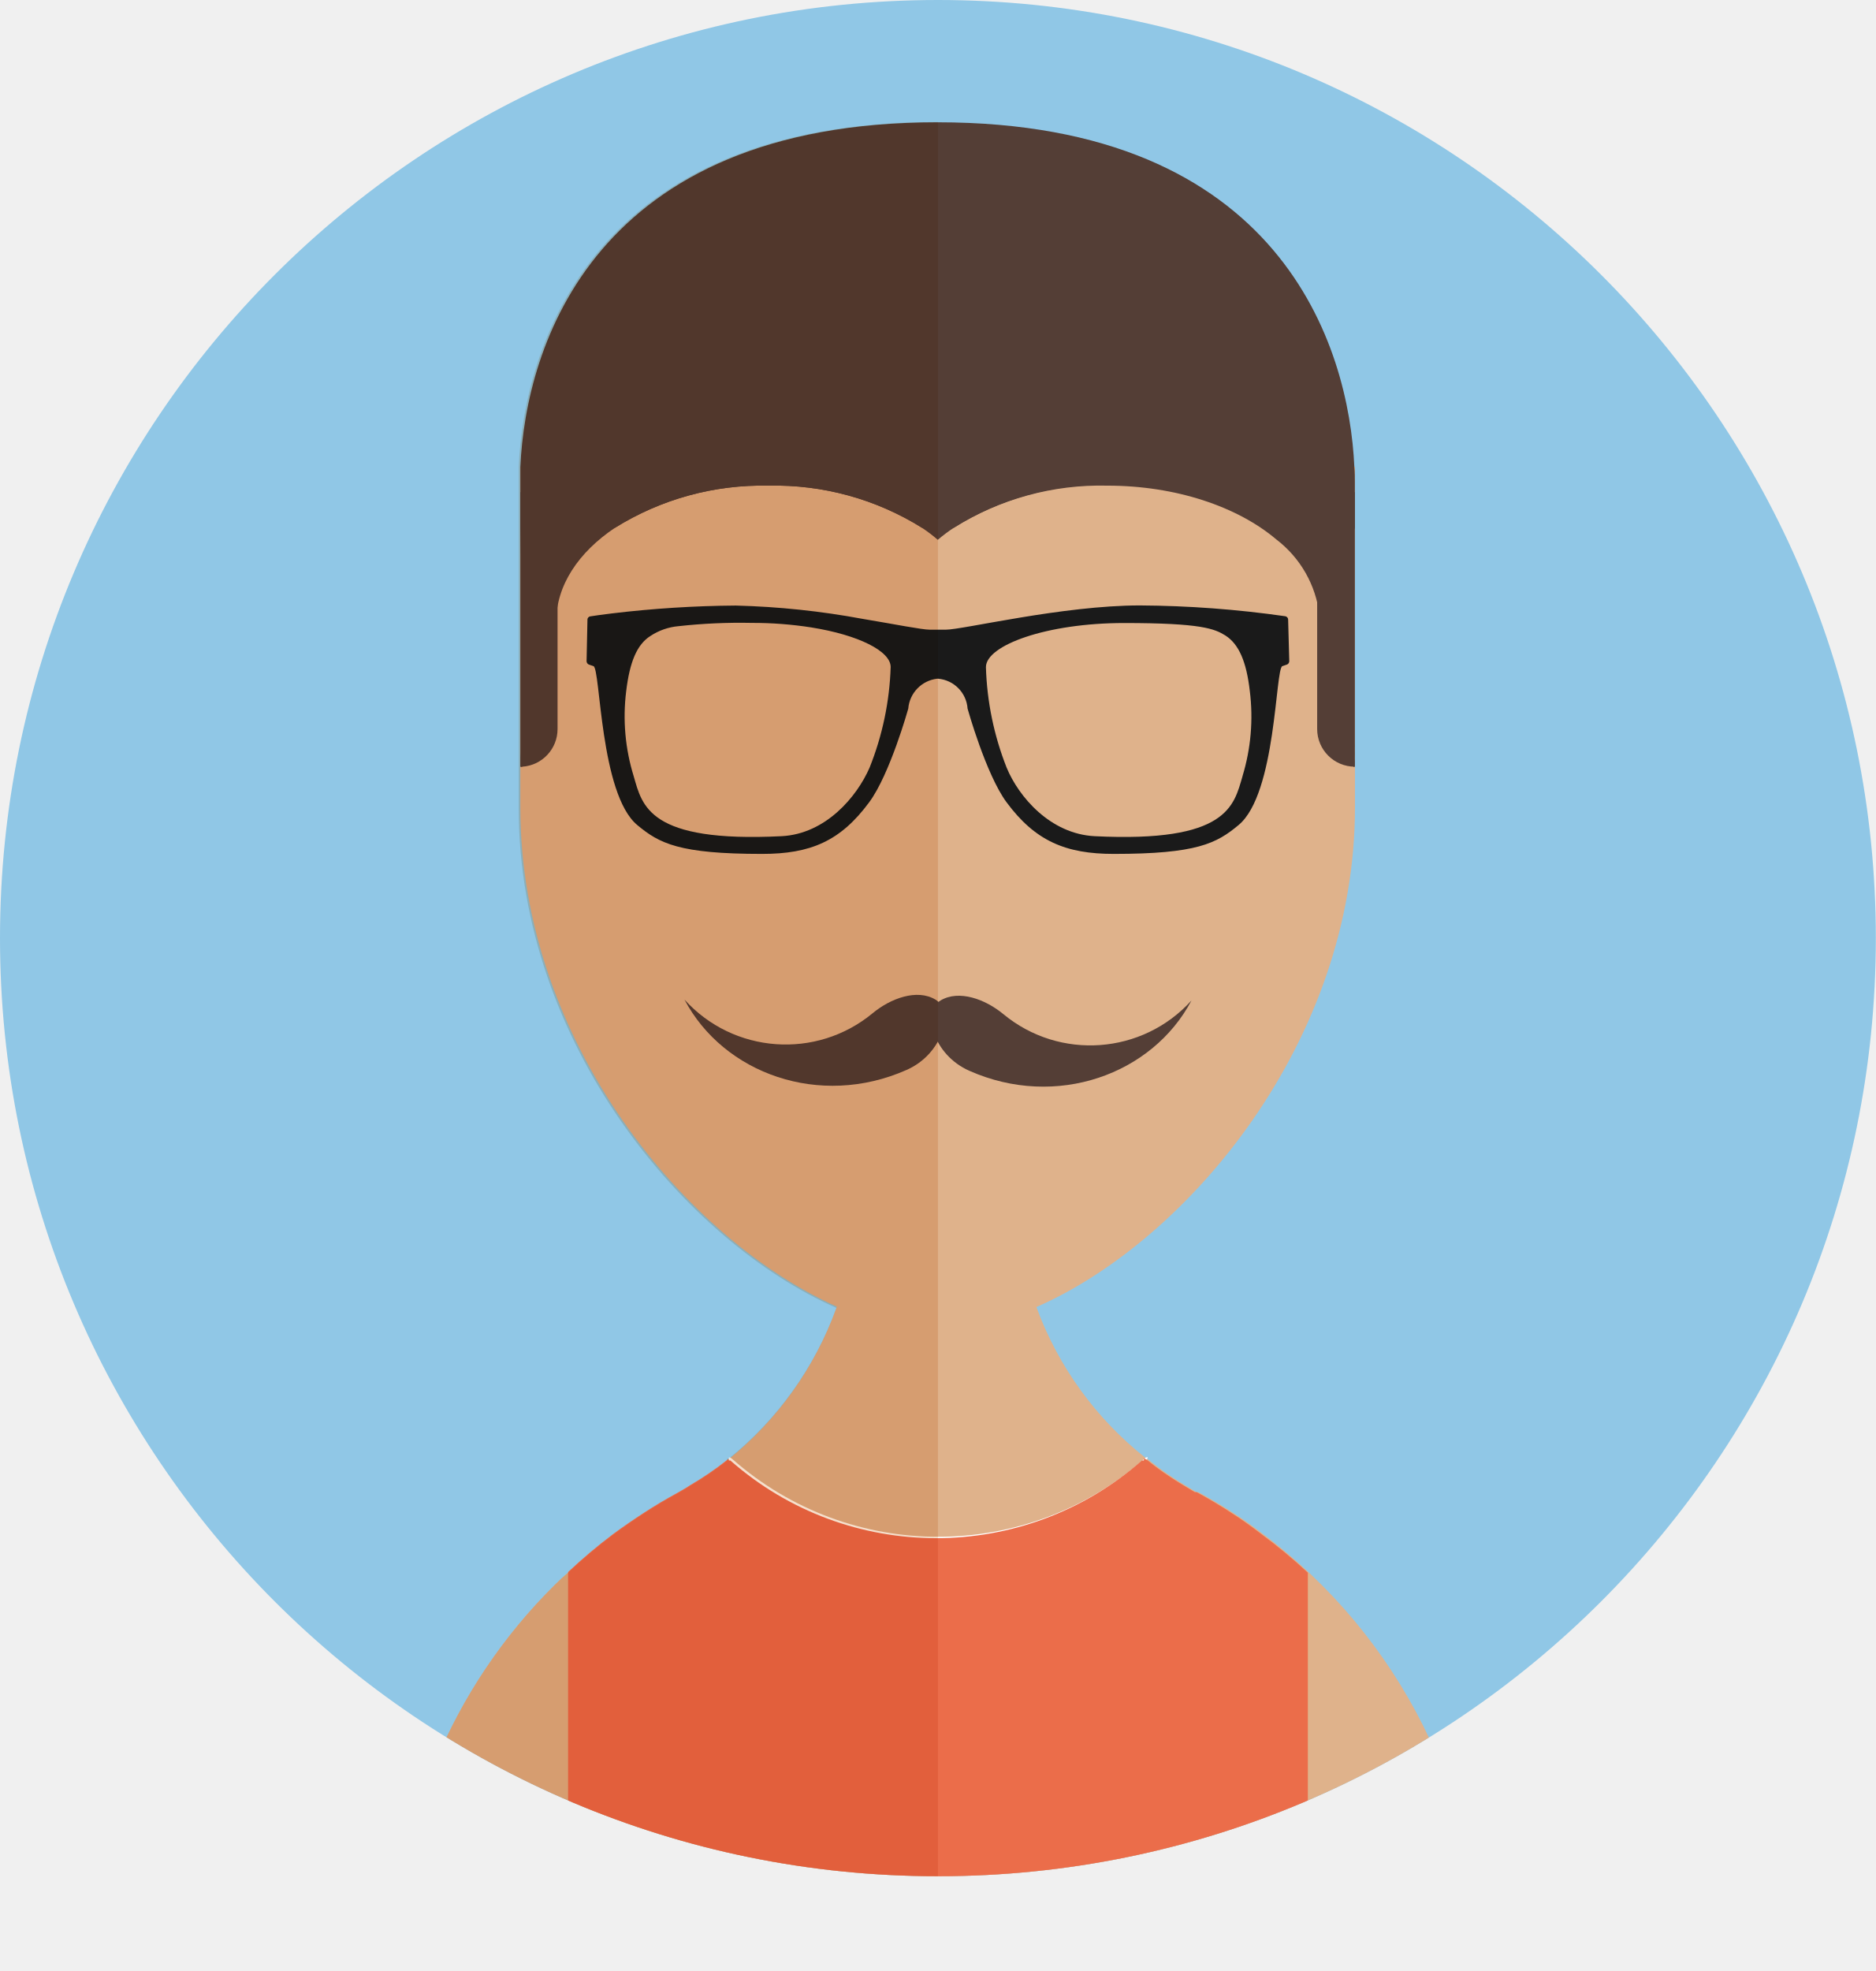
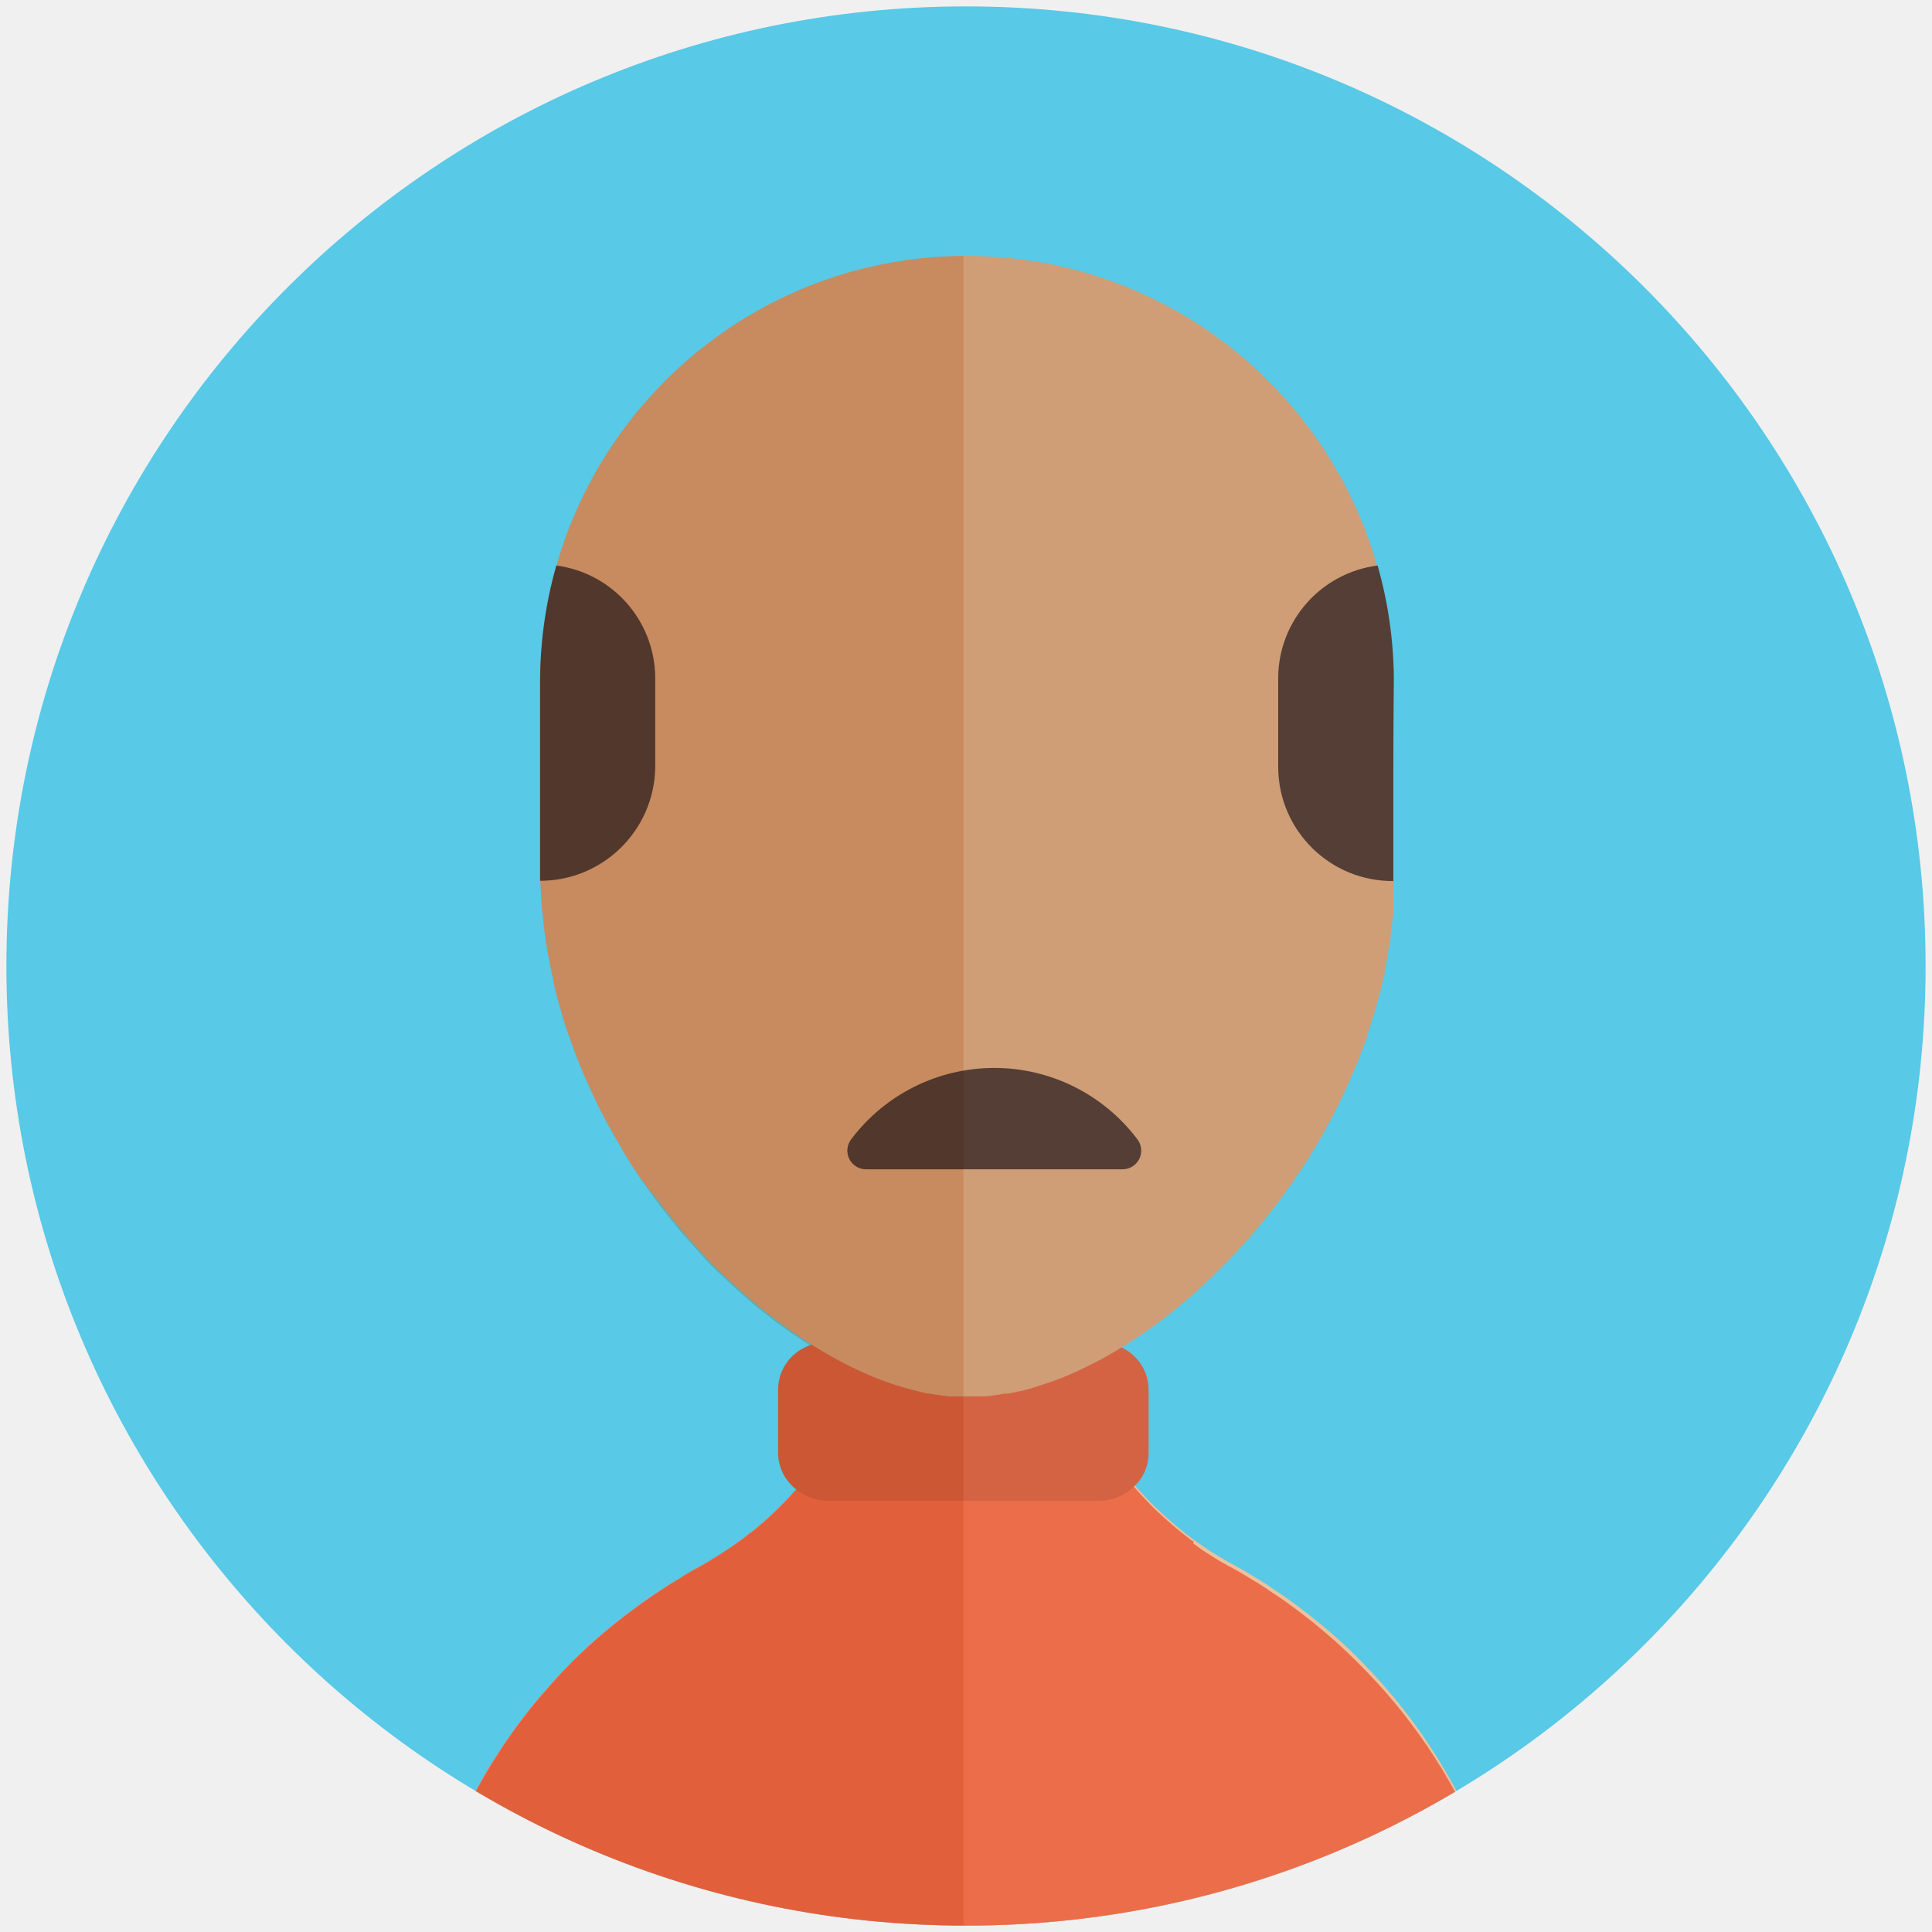
- <svg xmlns="http://www.w3.org/2000/svg" viewBox="0 0 149.29 156.82">
+ <svg xmlns="http://www.w3.org/2000/svg" viewBox="0 0 151 151">
  <defs>
-     <style>.cls-1{fill:#90c7e6;}.cls-2{isolation:isolate;}.cls-3{clip-path:url(#clip-path);}.cls-4{fill:#dfb28b;}.cls-5{fill:#141720;}.cls-6{fill:#543e36;}.cls-7{fill:#1a1a1a;}.cls-8{fill:#fff;}.cls-9{fill:#eb6d4a;}.cls-10{fill:#ecc19c;opacity:0.5;mix-blend-mode:multiply;}</style>
+     <style>.cls-1{fill:#58c9e6;}.cls-2{isolation:isolate;}.cls-3{clip-path:url(#clip-path);}.cls-4,.cls-9{fill:#ecc19c;}.cls-5{fill:#eb6d4a;}.cls-6{fill:#e6e7e8;}.cls-6,.cls-9{mix-blend-mode:multiply;}.cls-7{fill:#cf9e76;}.cls-8{fill:#543e36;}.cls-9{opacity:0.5;}</style>
    <clipPath id="clip-path">
-       <circle class="cls-1" cx="74.64" cy="74.64" r="74.64" />
+       <circle class="cls-1" cx="75.5" cy="75.5" r="75" />
    </clipPath>
  </defs>
  <g class="cls-2">
-     <g id="Layer_2" data-name="Layer 2">
-       <g id="Layer_4" data-name="Layer 4">
-         <circle class="cls-1" cx="74.64" cy="74.64" r="74.64" />
-         <g class="cls-3">
-           <path class="cls-4" d="M117.89,156.81H31.35a43.11,43.11,0,0,1,12.77-30.69c.36-.36.72-.7,1.09-1l0,0a42.61,42.61,0,0,1,3.56-3c.82-.61,1.66-1.18,2.52-1.74s1.74-1.08,2.64-1.57l0,0c.35-.2.69-.39,1-.6a25,25,0,0,0,2.93-2l0,0,.11-.09a27.38,27.38,0,0,0,8.57-12h0a27.22,27.22,0,0,0,1.6-9.23l6.35,0,6.44,0a27.31,27.31,0,0,0,1.56,9.14h0A27.25,27.25,0,0,0,91.17,116h0l.1.09.06,0c.27.22.55.43.82.64s.77.56,1.17.82.6.39.9.57.68.41,1,.6l.08,0,.07,0c1,.55,2,1.14,2.93,1.76.32.2.64.42.95.64s.82.59,1.22.9h0a43.34,43.34,0,0,1,17.38,34.66Z" />
-           <path class="cls-4" d="M107.83,37.14V64.22c0,18.62-13.23,34.38-25.19,39.7a20.11,20.11,0,0,1-8,1.93h0A20,20,0,0,1,66.69,104c-12-5.29-25.28-21.07-25.28-39.74V37.14Z" />
-           <path class="cls-5" d="M107.7,61a4.37,4.37,0,0,0,.09-.64V61Z" />
-           <path class="cls-5" d="M41.44,61V59.63A7.11,7.11,0,0,0,41.56,61Z" />
-           <path class="cls-5" d="M107.82,59.63a6.26,6.26,0,0,1,0,.68V59A6,6,0,0,1,107.82,59.63Z" />
-           <path class="cls-6" d="M105,30c0,.52,0,1,0,15,0,1.21,0,2.5,0,3.92a8.88,8.88,0,0,0-3.43-6c-3.08-2.61-8-4.28-13.44-4.28A22,22,0,0,0,75.89,42a12.34,12.34,0,0,0-1.26.95A12.34,12.34,0,0,0,73.38,42a22.11,22.11,0,0,0-12.23-3.36A22.17,22.17,0,0,0,48.93,42c-2.89,1.94-4.67,4.58-4.67,7.48,0-1.86,0-3.54,0-5.06,0-13.46,0-13.91,0-14.41,0-.35,0-.72,0-1.1H105C105,29.26,105,29.63,105,30Z" />
-           <path class="cls-6" d="M44.37,39.16V58a3,3,0,0,1-2.8,3h-.16V39.16Z" />
-           <path class="cls-6" d="M107.82,61h0a3,3,0,0,1-3-3V39.16h3Z" />
-           <path class="cls-6" d="M107.82,38.35V42l-1.48,3.77L105,44.93l-.11-.07-3.31-2c-3.09-2.61-8-4.28-13.45-4.28A22.06,22.06,0,0,0,75.89,42h-2.5a22.13,22.13,0,0,0-12.23-3.36A22.19,22.19,0,0,0,48.93,42H45.7L44.37,44.2l-.11.19L41.57,48.9,41.41,42c0-1.48,0-2.31,0-2.81v-.82c0-.38,0-.78,0-1.21.42-9.56,5.82-27.43,33.2-27.43h0c27.35,0,32.75,17.87,33.17,27.43C107.82,37.56,107.82,38,107.82,38.35Z" />
-           <path class="cls-7" d="M102.51,49.3a.27.27,0,0,0-.23-.27,85.07,85.07,0,0,0-11.57-.86c-6.14,0-14.07,1.93-15.45,1.93H74c-.64,0-2.71-.42-5.35-.86a64.24,64.24,0,0,0-10.1-1.06,87.81,87.81,0,0,0-9.89.63c-.8.1-1.38.18-1.68.23a.26.26,0,0,0-.23.27l-.07,3.3a.3.3,0,0,0,.17.26l.38.13c.56.2.51,10.16,3.48,12.64,1.76,1.47,3.34,2.3,9.94,2.3,3.83,0,6.23-1,8.52-4.11,1.65-2.22,3.11-7.45,3.11-7.45A2.61,2.61,0,0,1,74.58,54h.07A2.57,2.57,0,0,1,77,56.38s1.46,5.23,3.1,7.45c2.28,3.08,4.7,4.11,8.53,4.11,6.61,0,8.18-.83,9.94-2.3,3-2.49,2.91-12.44,3.48-12.64l.38-.13a.3.3,0,0,0,.17-.26ZM69.2,61.08c-1,2.3-3.48,5.27-7,5.45-10.6.53-11.09-2.43-11.77-4.77a16.13,16.13,0,0,1-.6-6.75c.28-2.35.86-3.73,1.93-4.41A4.83,4.83,0,0,1,54,49.82a44.46,44.46,0,0,1,5.84-.26,30,30,0,0,1,4.72.36c3.77.6,6.32,1.89,6.32,3.15A23.53,23.53,0,0,1,69.2,61.08Zm29.68.68c-.69,2.34-1.17,5.3-11.77,4.77-3.54-.18-6.05-3.15-7-5.45a23.66,23.66,0,0,1-1.65-8c0-1.74,4.83-3.51,11-3.51s7.2.46,8.07,1c1.06.69,1.66,2.06,1.93,4.41A16.27,16.27,0,0,1,98.88,61.75Z" />
-           <path class="cls-6" d="M54.47,79.53c3.11,5.89,10.76,8.66,17.67,5.6,2.92-1.28,3.79-4.72,2.3-5.6h0c-1.47-.88-3.58-.09-5,1.09A10.86,10.86,0,0,1,54.47,79.53Z" />
-           <path class="cls-6" d="M94.82,79.6c-3.11,5.89-10.76,8.66-17.67,5.6-2.92-1.28-3.79-4.72-2.3-5.6h0c1.47-.88,3.58-.09,5,1.09A10.86,10.86,0,0,0,94.82,79.6Z" />
-           <path class="cls-8" d="M91.33,115.94c0,.06,0,.11-.06.16a0,0,0,0,1,0,0A53.4,53.4,0,0,1,74.64,140,53.38,53.38,0,0,1,58,116.13l0,0,0-.16.13,0,0,0h0l.15.12a24.79,24.79,0,0,0,32.76,0l.15-.13h0Z" />
-           <path class="cls-9" d="M104.08,125.13v31.69H45.21V125.07l0,0a42.61,42.61,0,0,1,3.56-3c.82-.61,1.66-1.18,2.52-1.74s1.74-1.08,2.64-1.57l0,0c.35-.2.69-.39,1-.6a25,25,0,0,0,2.93-2l0,0,.11-.09v.13h.15a24.79,24.79,0,0,0,32.76,0h.15V116l.1.09.06,0c.27.22.55.43.82.64s.77.56,1.17.82.6.39.9.57.68.41,1,.6l.08,0,.07,0c1,.55,2,1.14,2.93,1.76.32.2.64.42.95.64s.82.59,1.22.9h0A43,43,0,0,1,104.08,125.13Z" />
-           <path class="cls-10" d="M74.64,9.71V156.82H31.35a43.11,43.11,0,0,1,12.77-30.69c.36-.36.72-.7,1.09-1l0,0a42.61,42.61,0,0,1,3.56-3c.82-.61,1.66-1.18,2.52-1.74s1.74-1.08,2.64-1.57l0,0c.35-.2.69-.39,1-.6a25,25,0,0,0,2.93-2l0,0,0-.16.13,0,0,0a27.38,27.38,0,0,0,8.57-12h0c-12-5.29-25.28-21.07-25.28-39.74V37.14h0c.42-9.56,5.82-27.43,33.2-27.43Z" />
-         </g>
+     <g id="_8" data-name="8">
+       <circle class="cls-1" cx="75.5" cy="75.5" r="75" />
+       <g class="cls-3">
+         <path class="cls-4" d="M119,160.55h-87a43.26,43.26,0,0,1,2.32-14q.41-1.19.89-2.36h0c.31-.78.66-1.54,1-2.3a43,43,0,0,1,5.3-8.44c.52-.65,1.06-1.28,1.61-1.89.27-.31.56-.61.84-.92l.87-.89h0a43.22,43.22,0,0,1,4.7-4c.83-.61,1.66-1.19,2.53-1.75.37-.24.75-.47,1.12-.68l.36-.22c.2-.11.39-.23.58-.33l0,0,.55-.31a0,0,0,0,1,0,0h0l.75-.43.29-.17.37-.23L57,121l.38-.26.32-.23.72-.54.39-.31h0l.73-.61.61-.53a2.35,2.35,0,0,0,.21-.2l.57-.55c.46-.44.89-.89,1.3-1.37h0c.18-.2.35-.4.52-.61.45-.52.86-1.06,1.25-1.61.16-.22.32-.45.48-.68l.08-.12.34-.53c.15-.22.29-.45.42-.68a27.84,27.84,0,0,0,2.24-4.74,24.84,24.84,0,0,0,.77-2.56,27.23,27.23,0,0,0,.84-6.73l6.13,0h.2l6.52,0a27.43,27.43,0,0,0,.81,6.66c.21.85.47,1.7.75,2.52a27.6,27.6,0,0,0,2.23,4.78c.13.22.26.44.4.66l.34.52a.5.5,0,0,0,.06.08c.16.25.34.49.51.74.37.52.76,1,1.17,1.52.11.15.25.3.38.44s.27.33.42.48l.25.27c.19.21.39.42.58.61l.27.27.55.52a1.75,1.75,0,0,0,.18.17l.67.59.73.61h0c.29.24.58.47.89.7h0l0,0,.34.23.54.38.19.13.27.18a3.17,3.17,0,0,0,.35.22l.28.17.39.24.63.36a.83.83,0,0,1,.15.07c.36.2.72.4,1.07.61l1.06.64c.34.2.67.42,1,.66.68.43,1.34.91,2,1.4h0c.6.45,1.2.92,1.77,1.4l.65.54c.79.67,1.54,1.38,2.27,2.11h0a43.49,43.49,0,0,1,8,11,42.23,42.23,0,0,1,2.48,5.84A43.3,43.3,0,0,1,119,160.55Z" />
+         <path class="cls-5" d="M119,160.55h-87a43.26,43.26,0,0,1,2.32-14q.41-1.19.89-2.36h0c.31-.78.66-1.54,1-2.3a43,43,0,0,1,5.3-8.44c.52-.65,1.06-1.28,1.61-1.89.27-.31.56-.61.84-.92l.87-.89a43.22,43.22,0,0,1,4.7-4c.83-.61,1.66-1.19,2.53-1.75.37-.24.75-.47,1.12-.69l.36-.22.29-.17.29-.16,0,0,.55-.31a0,0,0,0,1,0,0h0l.75-.43.29-.16c.38-.23.75-.48,1.13-.73l.38-.26c.49-.34,1-.7,1.42-1.08h0a23.35,23.35,0,0,0,16.51,7h.27c.36,0,.72,0,1.07,0a23.36,23.36,0,0,0,15.68-7h0c.29.24.58.47.89.7h0a4,4,0,0,0,.38.27c.18.14.36.26.54.39l.19.13.27.17a3.17,3.17,0,0,0,.35.22l.28.18.39.23.63.36a.83.83,0,0,1,.15.07c.36.2.72.4,1.07.61s.71.43,1.06.65.67.42,1,.66c.68.43,1.34.91,2,1.4h0c.6.45,1.2.92,1.77,1.4l.65.55c.79.67,1.54,1.38,2.27,2.11A43.26,43.26,0,0,1,119,160.55Z" />
+         <path class="cls-5" d="M93.27,120.42v10.89h-40v-8.07l.36-.22.29-.17.29-.16,0,0,.55-.3,0,0c.35-.19.7-.39,1-.61a25.86,25.86,0,0,0,2.94-2c.25-.2.49-.4.73-.61s.41-.34.61-.53a2.35,2.35,0,0,0,.21-.2c.2-.17.39-.36.57-.55.46-.44.89-.89,1.3-1.37h0c.11-.12.23-.25.34-.38a1.59,1.59,0,0,0,.18-.23c.45-.52.86-1.06,1.25-1.61.17-.22.33-.45.48-.68l.08-.12c.12-.17.24-.35.34-.53s.29-.45.42-.68H85.81c.13.22.26.44.4.66s.22.35.34.52a.5.5,0,0,0,.06.08c.16.25.33.49.51.74.37.52.76,1,1.17,1.52.12.15.24.3.38.43h0c.13.16.27.33.42.48l.25.27c.19.21.38.42.58.61l.27.27c.17.18.36.36.55.52a1.75,1.75,0,0,0,.18.17c.22.2.44.4.67.59s.48.42.73.61.59.48.89.69Z" />
+         <path class="cls-5" d="M89.77,108.6v5a3.5,3.5,0,0,1-.71,2.11,2.81,2.81,0,0,1-.39.43h0a4,4,0,0,1-2.84,1.16H64.77a3.94,3.94,0,0,1-2.53-.89,3,3,0,0,1-.42-.38,3.58,3.58,0,0,1-1-2.44v-5a3.67,3.67,0,0,1,2.06-3.26,3.84,3.84,0,0,1,.42-.19,4.07,4.07,0,0,1,1.45-.26H85.83a4.06,4.06,0,0,1,1.74.39,3.35,3.35,0,0,1,.38.2A3.65,3.65,0,0,1,89.77,108.6Z" />
+         <path class="cls-6" d="M89.77,108.6v5a3.5,3.5,0,0,1-.71,2.11,2.81,2.81,0,0,1-.39.43h0a4,4,0,0,1-2.84,1.16H64.77a3.94,3.94,0,0,1-2.53-.89,3,3,0,0,1-.42-.38,3.58,3.58,0,0,1-1-2.44v-5a3.67,3.67,0,0,1,2.06-3.26,3.84,3.84,0,0,1,.42-.19,4.07,4.07,0,0,1,1.45-.26H85.83a4.06,4.06,0,0,1,1.74.39,3.35,3.35,0,0,1,.38.2A3.65,3.65,0,0,1,89.77,108.6Z" />
+         <path class="cls-7" d="M108.9,60.32v7.2c0,.36,0,.72,0,1.08,0,.09,0,.17,0,.26l0,.61q0,.39,0,.79c0,.19,0,.38,0,.57s0,.22,0,.34,0,.42-.07.62c0,.39-.08.78-.14,1.17,0,.1,0,.2,0,.3s-.06.39-.09.59v0l-.15.85c-.07.39-.15.79-.23,1.17l0,0a1.27,1.27,0,0,1,0,.17l0,0c0,.21-.09.42-.14.62a1.63,1.63,0,0,1-.07.27c0,.15-.07.3-.1.44s0,.17-.07.25,0,.15-.06.21c-.17.67-.37,1.33-.57,2-.1.31-.2.61-.3.93l0,.1-.3.84-.1.25c-.1.26-.2.52-.3.79s-.25.63-.39.94-.24.56-.36.84l-.06.14c-.14.3-.27.59-.41.88s-.29.61-.44.91c-.3.6-.61,1.2-.93,1.78l-.44.79a48.26,48.26,0,0,1-4.19,6.1q-.31.41-.64.79c-.3.37-.61.73-.93,1.08s-.56.62-.84.93c-.79.84-1.59,1.65-2.41,2.4-.16.16-.34.31-.51.47s-.56.5-.84.74-.45.39-.68.57c-.59.48-1.18,1-1.78,1.39-.25.19-.5.37-.75.54-.41.3-.83.57-1.25.84l-.49.31-.21.13c-.84.52-1.68,1-2.52,1.4l-.61.3-.64.3-.81.34-.32.12c-.32.13-.65.25-1,.36s-.81.27-1.21.39l-.84.22-.06,0c-.28.07-.56.13-.84.18l-.22,0c-.23,0-.46.08-.69.11s-.66.09-1,.11l-.34,0-.78,0H75.3l-.56,0-.3,0c-.23,0-.47,0-.71-.07l-.16,0-.92-.15c-.26,0-.52-.1-.8-.16a23.55,23.55,0,0,1-4.3-1.45,31.44,31.44,0,0,1-3.76-2c-.16-.1-.33-.2-.48-.31-.47-.29-.93-.6-1.4-.92l-.93-.67q-1.46-1.07-2.89-2.33l-.79-.72-.78-.72q-1-.92-1.87-1.92l-.71-.79c-.66-.74-1.3-1.5-1.9-2.3-.24-.29-.46-.58-.68-.88Q50.11,92.27,49,90.48l-.58-1c-.23-.39-.45-.78-.67-1.17a44.78,44.78,0,0,1-2.23-4.59c-.1-.23-.2-.46-.28-.69s-.25-.6-.35-.89-.32-.87-.47-1.3S44.13,80,44,79.54s-.25-.85-.37-1.29-.25-.93-.36-1.4c0,0,0-.1,0-.15q-.23-1-.42-2c-.16-.89-.29-1.79-.39-2.7,0-.29-.07-.57-.09-.86s-.06-.6-.07-.9c0-.46-.06-.93-.07-1.4,0-.09,0-.17,0-.26,0-.36,0-.72,0-1.08V53.35A33.33,33.33,0,0,1,75.3,20h.24a33.78,33.78,0,0,1,7.39.82,33.41,33.41,0,0,1,24.7,23.4,33.24,33.24,0,0,1,1.27,8.85S108.9,56.72,108.9,60.32Z" />
+         <path class="cls-8" d="M51.21,52.94V60a9,9,0,0,1-9,8.84h0V53.35a33.32,33.32,0,0,1,1.27-9.15A8.9,8.9,0,0,1,51.21,52.94Z" />
+         <path class="cls-8" d="M108.9,60.32v8.54h0a8.94,8.94,0,0,1-9-8.84V52.94a8.9,8.9,0,0,1,7.77-8.74,33.24,33.24,0,0,1,1.27,8.85S108.9,56.72,108.9,60.32Z" />
+         <path class="cls-8" d="M87.72,91.39h-20A1.46,1.46,0,0,1,66.56,89a14,14,0,0,1,22.3,0A1.46,1.46,0,0,1,87.72,91.39Z" />
+         <path class="cls-9" d="M75.3,20V160.55H32.05a43.26,43.26,0,0,1,2.32-14q.41-1.19.89-2.36h0c.31-.78.66-1.54,1-2.3a43,43,0,0,1,5.3-8.44c.52-.65,1.06-1.28,1.61-1.89.27-.31.56-.61.84-.92l.87-.89h0a43.22,43.22,0,0,1,4.7-4c.83-.61,1.66-1.19,2.53-1.75.37-.24.75-.47,1.12-.68l.36-.22.29-.17.29-.16,0,0,.55-.31a0,0,0,0,1,0,0h0l.75-.43.29-.17.37-.23L57,121l.38-.26c.49-.34,1-.7,1.42-1.08h0l.73-.61.61-.53a2.35,2.35,0,0,0,.21-.2l.57-.55c.46-.44.89-.89,1.3-1.37h0a3,3,0,0,1-.42-.38,3.58,3.58,0,0,1-1-2.44v-5a3.67,3.67,0,0,1,2.06-3.26,3.84,3.84,0,0,1,.42-.19c-.47-.29-.93-.6-1.4-.92l-.93-.67q-1.46-1.07-2.89-2.33l-.79-.72-.78-.72q-1-.92-1.87-1.92l-.71-.79c-.66-.74-1.3-1.5-1.9-2.3-.24-.29-.46-.58-.68-.88Q50.11,92.27,49,90.48l-.58-1c-.23-.39-.45-.78-.67-1.17a44.78,44.78,0,0,1-2.23-4.59c-.1-.23-.2-.46-.28-.69s-.25-.6-.35-.89-.32-.87-.47-1.3S44.13,80,44,79.54s-.25-.85-.37-1.29-.25-.93-.36-1.4c0,0,0-.1,0-.15q-.23-1-.42-2c-.16-.89-.29-1.79-.39-2.7,0-.29-.07-.57-.09-.86s-.06-.6-.07-.9c0-.46-.06-.93-.07-1.4h0V53.35A33.33,33.33,0,0,1,75.3,20Z" />
      </g>
    </g>
  </g>
</svg>
